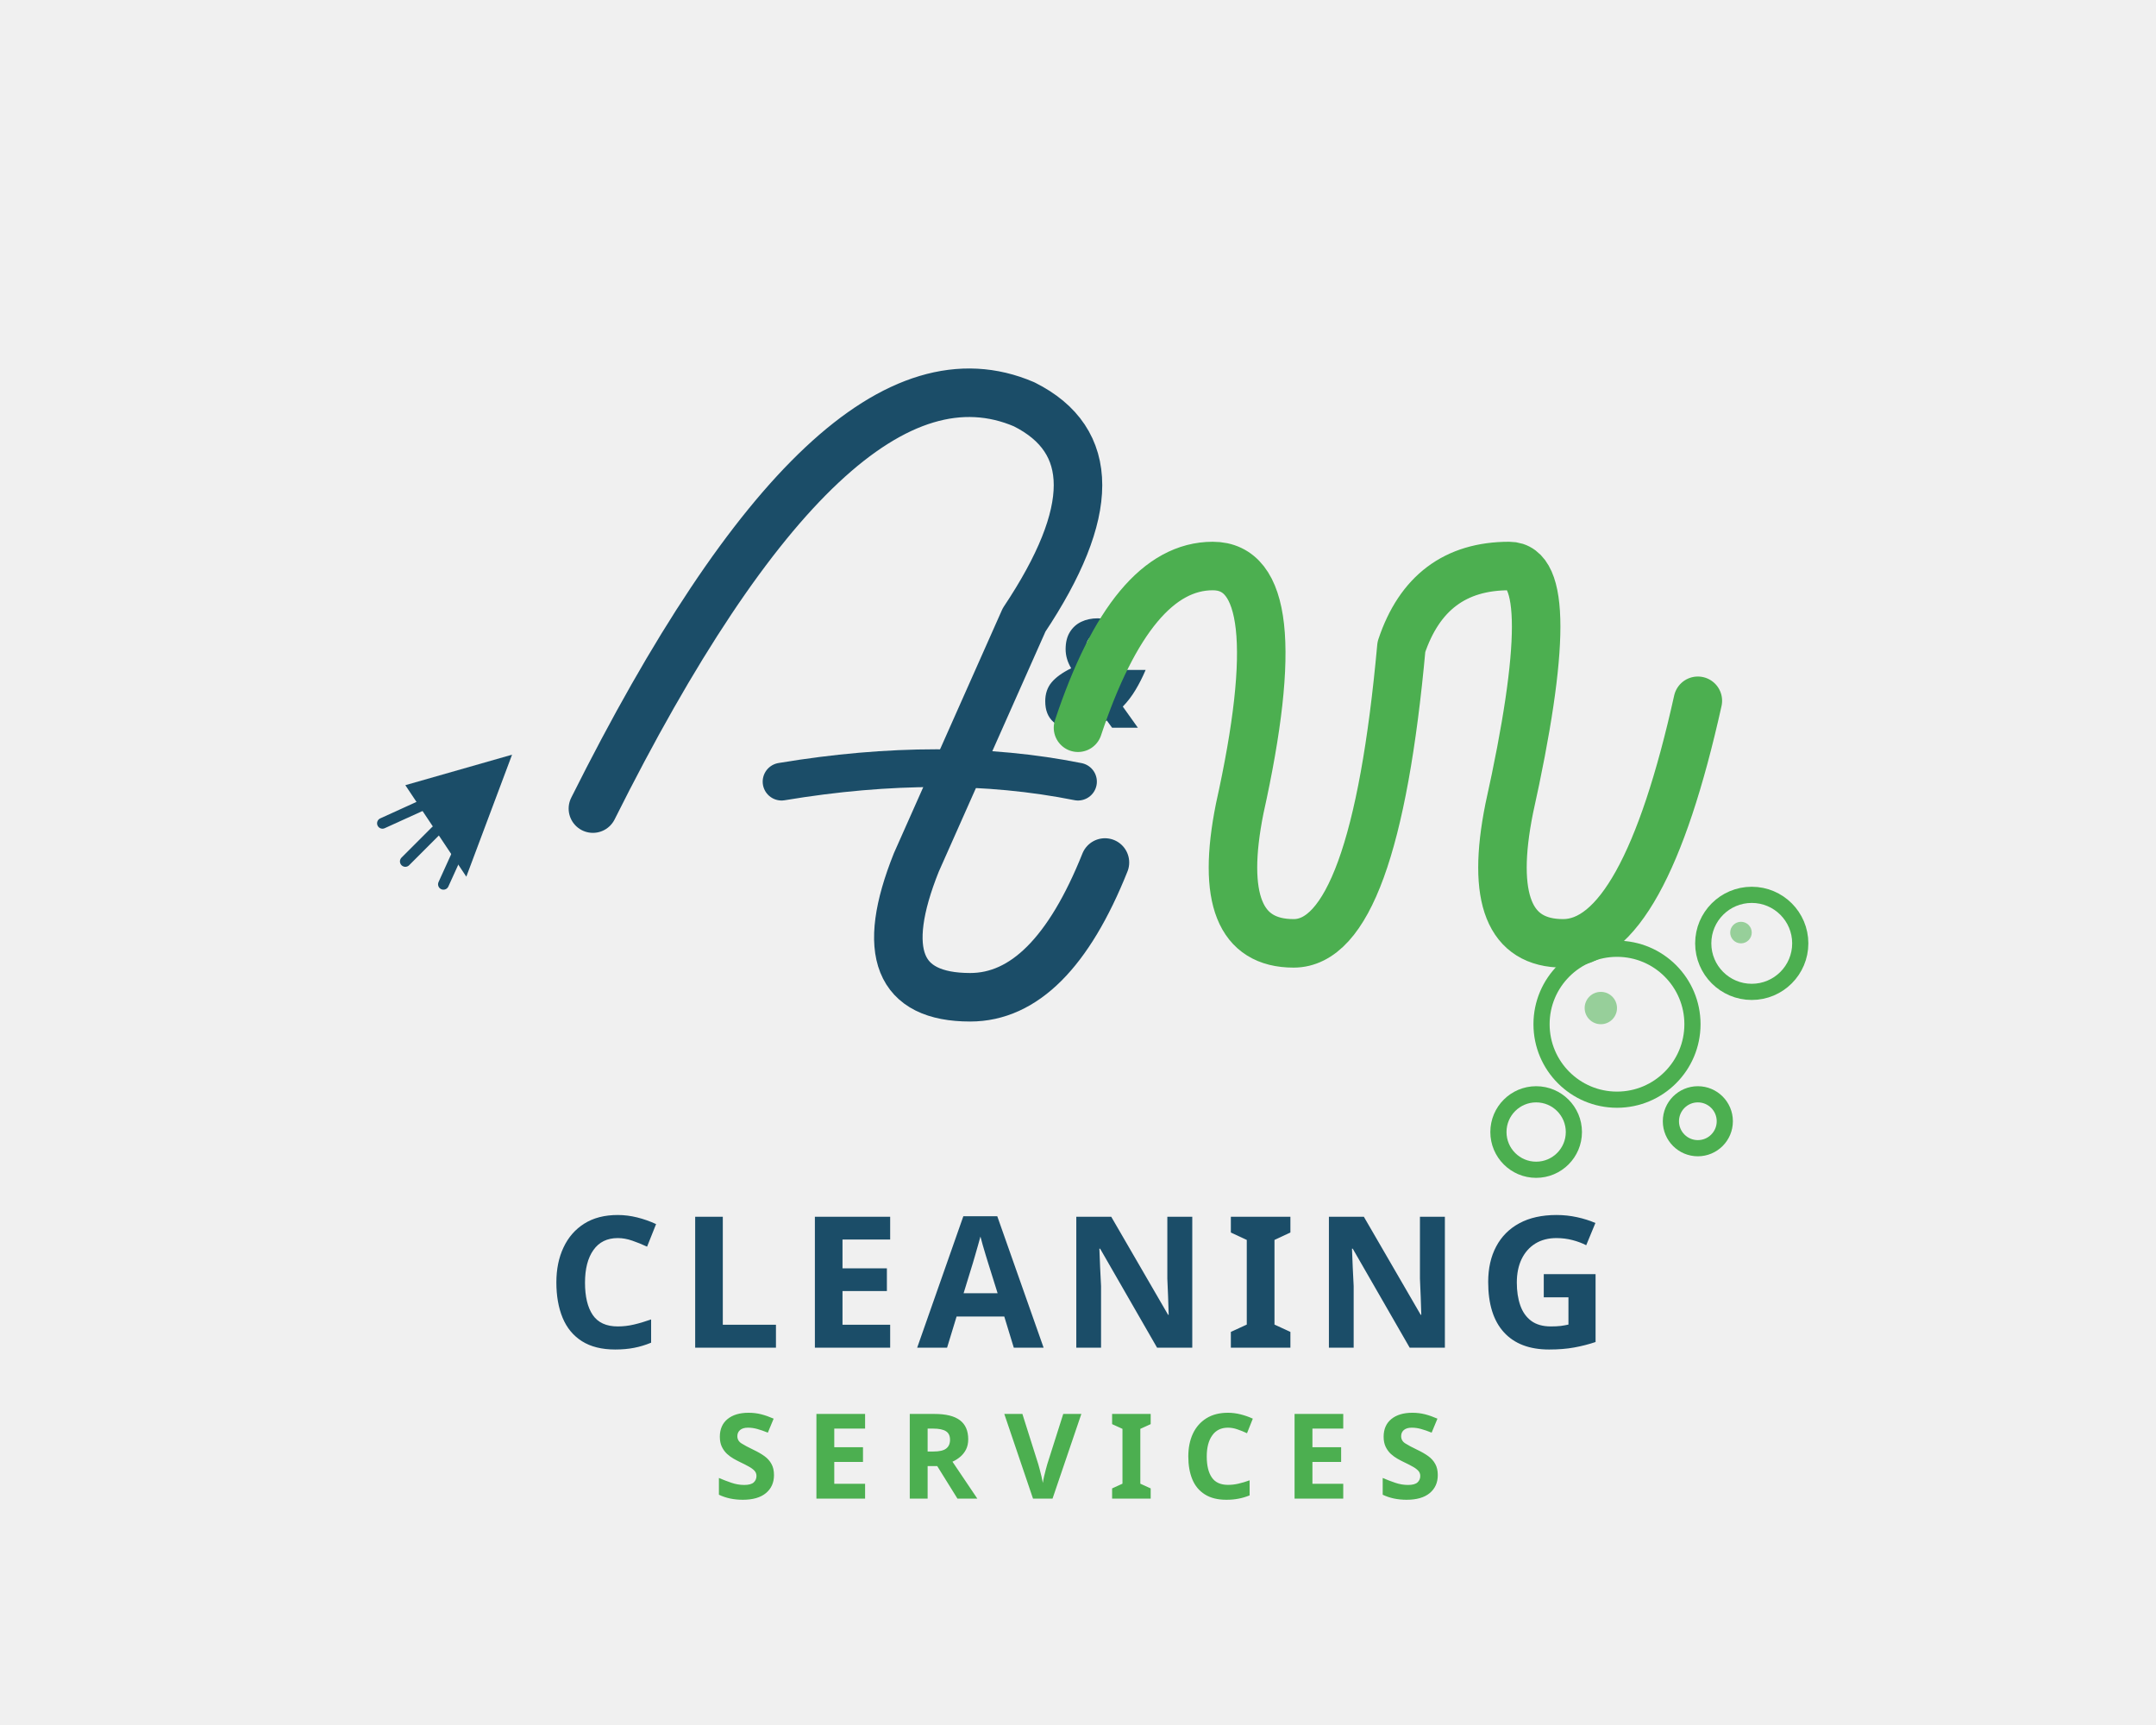
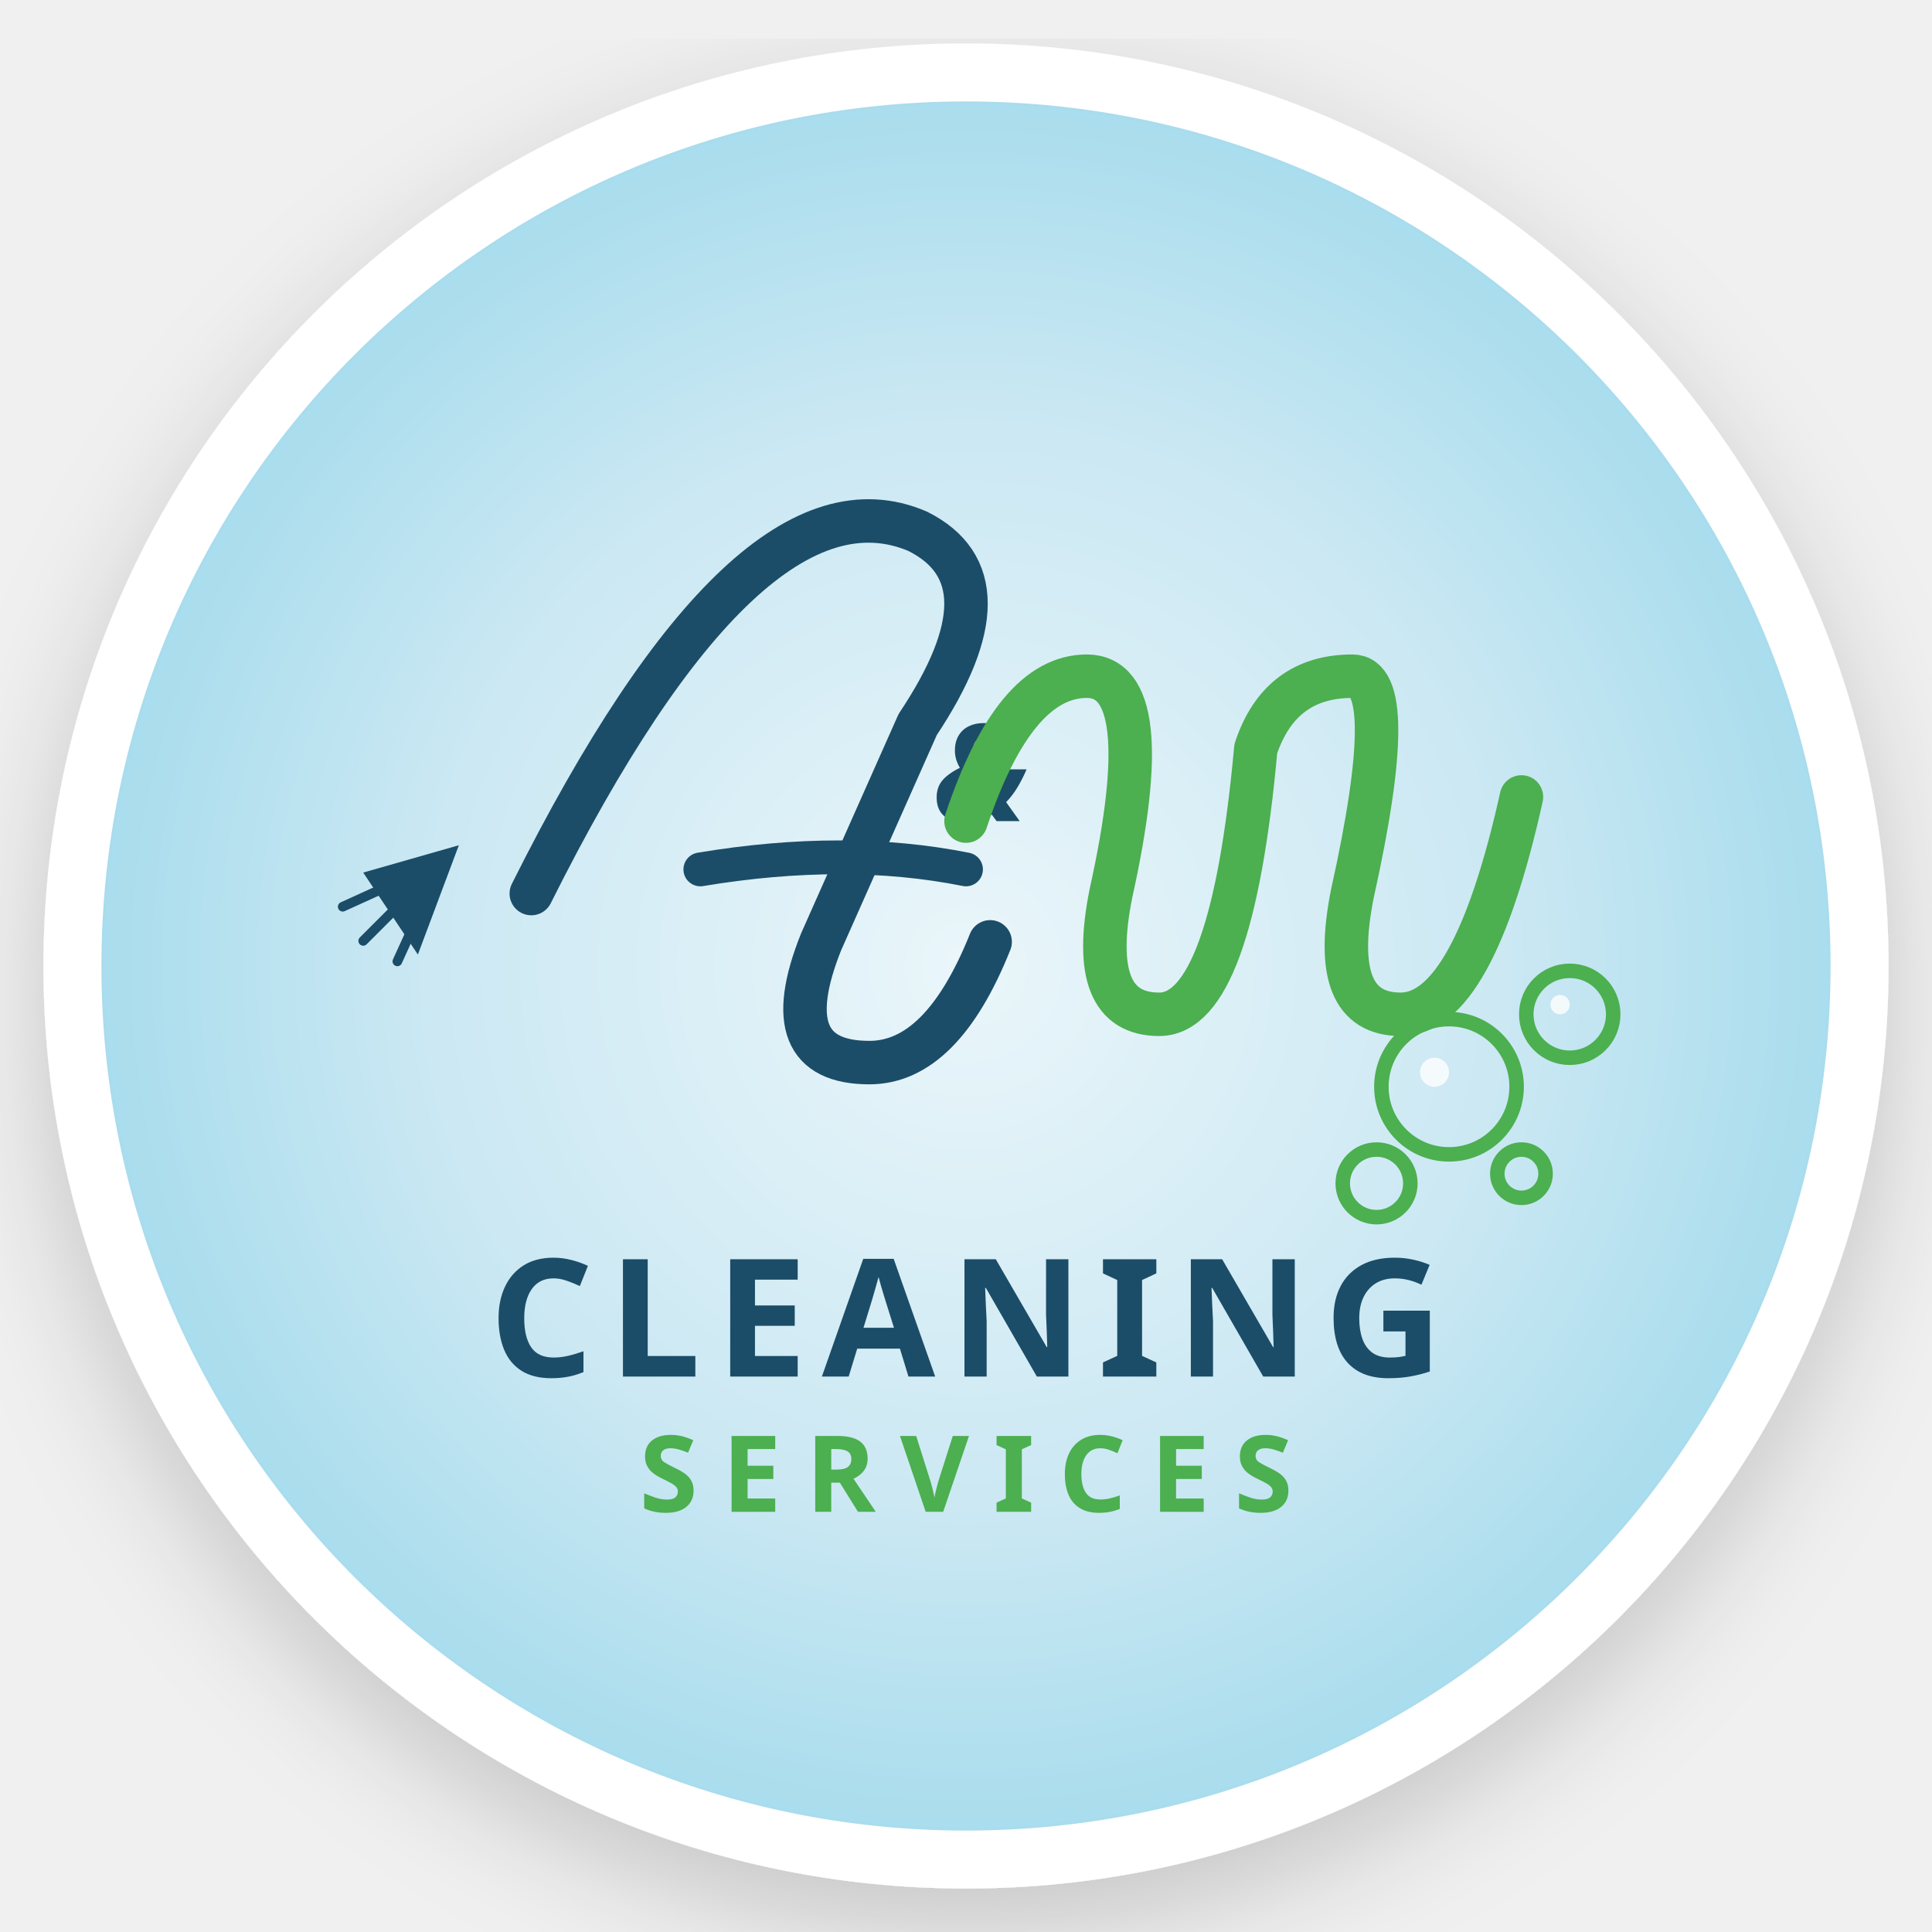
- <svg xmlns="http://www.w3.org/2000/svg" width="400" height="320" viewBox="0 0 400 320">
-   <g transform="translate(45, 10)">
+ <svg xmlns="http://www.w3.org/2000/svg" width="400" height="400" viewBox="0 0 400 400">
+   <defs>
+     <radialGradient id="badgeBg" cx="50%" cy="50%" r="50%">
+       <stop offset="0%" stop-color="#EAF6FA" />
+       <stop offset="60%" stop-color="#CBE8F3" />
+       <stop offset="100%" stop-color="#A5DBEC" />
+     </radialGradient>
+     <filter id="shadow" x="-10%" y="-10%" width="130%" height="130%">
+       <feDropShadow dx="0" dy="8" stdDeviation="12" flood-color="#000" flood-opacity="0.18" />
+     </filter>
+   </defs>
+   <g filter="url(#shadow)">
+     <circle cx="200" cy="200" r="185" fill="url(#badgeBg)" stroke="#FFFFFF" stroke-width="12" />
+   </g>
+   <g transform="translate(45, 45)">
    <path d="M 65 140 Q 110 50 145 65 Q 165 75 145 105 L 125 150 Q 115 175 135 175 Q 150 175 160 150" fill="none" stroke="#1B4D68" stroke-width="9" stroke-linecap="round" stroke-linejoin="round" />
    <g transform="translate(50, 130) rotate(-45)">
      <path d="M 0 0 L -18 -10 L -22 10 L 0 0" fill="#1B4D68" />
      <line x1="-18" y1="-5" x2="-26" y2="-8" stroke="#1B4D68" stroke-width="2" stroke-linecap="round" />
      <line x1="-20" y1="0" x2="-28" y2="0" stroke="#1B4D68" stroke-width="2" stroke-linecap="round" />
      <line x1="-18" y1="5" x2="-26" y2="8" stroke="#1B4D68" stroke-width="2" stroke-linecap="round" />
    </g>
    <path d="M 100 135 Q 130 130 155 135" fill="none" stroke="#1B4D68" stroke-width="7" stroke-linecap="round" />
    <text x="148" y="125" font-family="'Outfit', 'Segoe UI', sans-serif" font-size="28" font-weight="900" fill="#1B4D68" font-style="italic">&amp;</text>
    <path d="M 155 125 Q 165 95 180 95 Q 195 95 185 140 Q 180 165 195 165 Q 210 165 215 110 Q 220 95 235 95 Q 245 95 235 140 Q 230 165 245 165 Q 260 165 270 120" fill="none" stroke="#4CAF50" stroke-width="9" stroke-linecap="round" stroke-linejoin="round" />
    <g fill="none" stroke="#4CAF50" stroke-width="3">
      <circle cx="255" cy="180" r="14" />
-       <circle cx="252" cy="177" r="3" fill="#81C784" fill-opacity="0.8" stroke="none" />
+       <circle cx="252" cy="177" r="3" fill="#FFFFFF" fill-opacity="0.8" stroke="none" />
      <circle cx="280" cy="165" r="9" />
-       <circle cx="278" cy="163" r="2" fill="#81C784" fill-opacity="0.8" stroke="none" />
+       <circle cx="278" cy="163" r="2" fill="#FFFFFF" fill-opacity="0.8" stroke="none" />
      <circle cx="240" cy="200" r="7" />
      <circle cx="270" cy="198" r="5" />
    </g>
    <text x="155" y="240" font-family="'Outfit', 'Arial Black', sans-serif" font-size="34" font-weight="900" fill="#1B4D68" text-anchor="middle" letter-spacing="3">CLEANING</text>
    <text x="155" y="268" font-family="'Outfit', 'Arial Black', sans-serif" font-size="22" font-weight="800" fill="#4CAF50" text-anchor="middle" letter-spacing="5">SERVICES</text>
  </g>
</svg>
